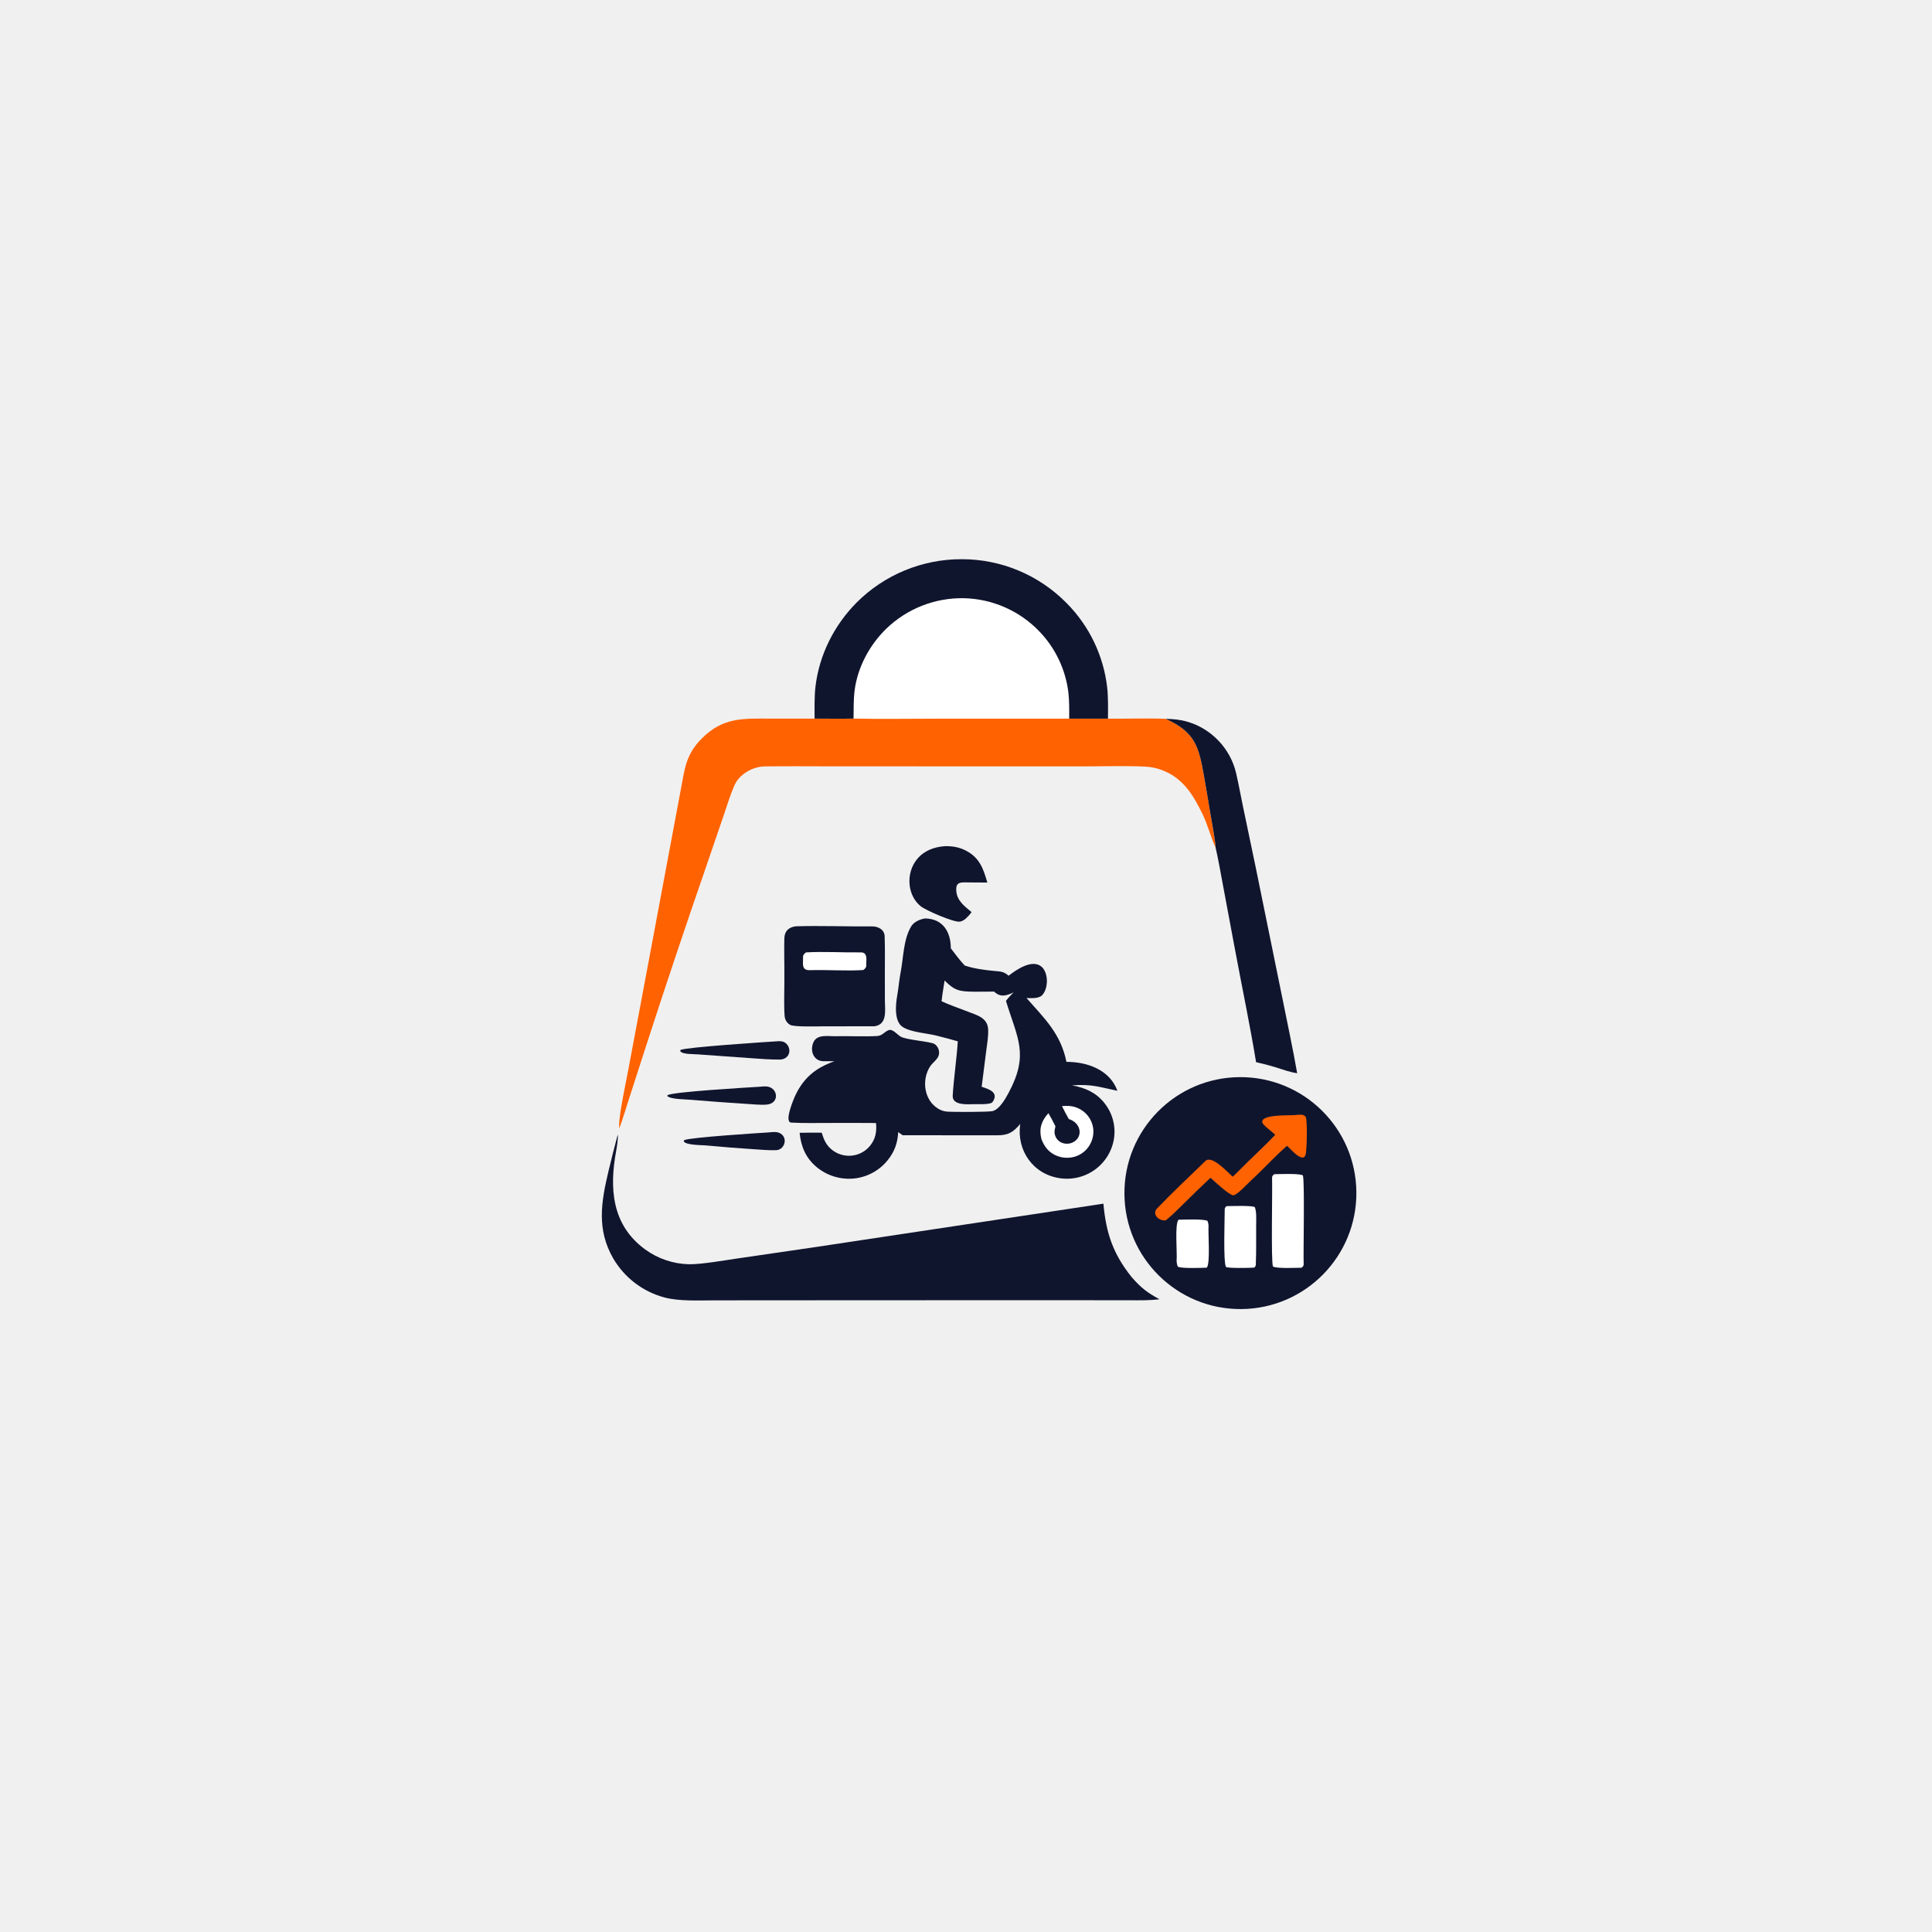
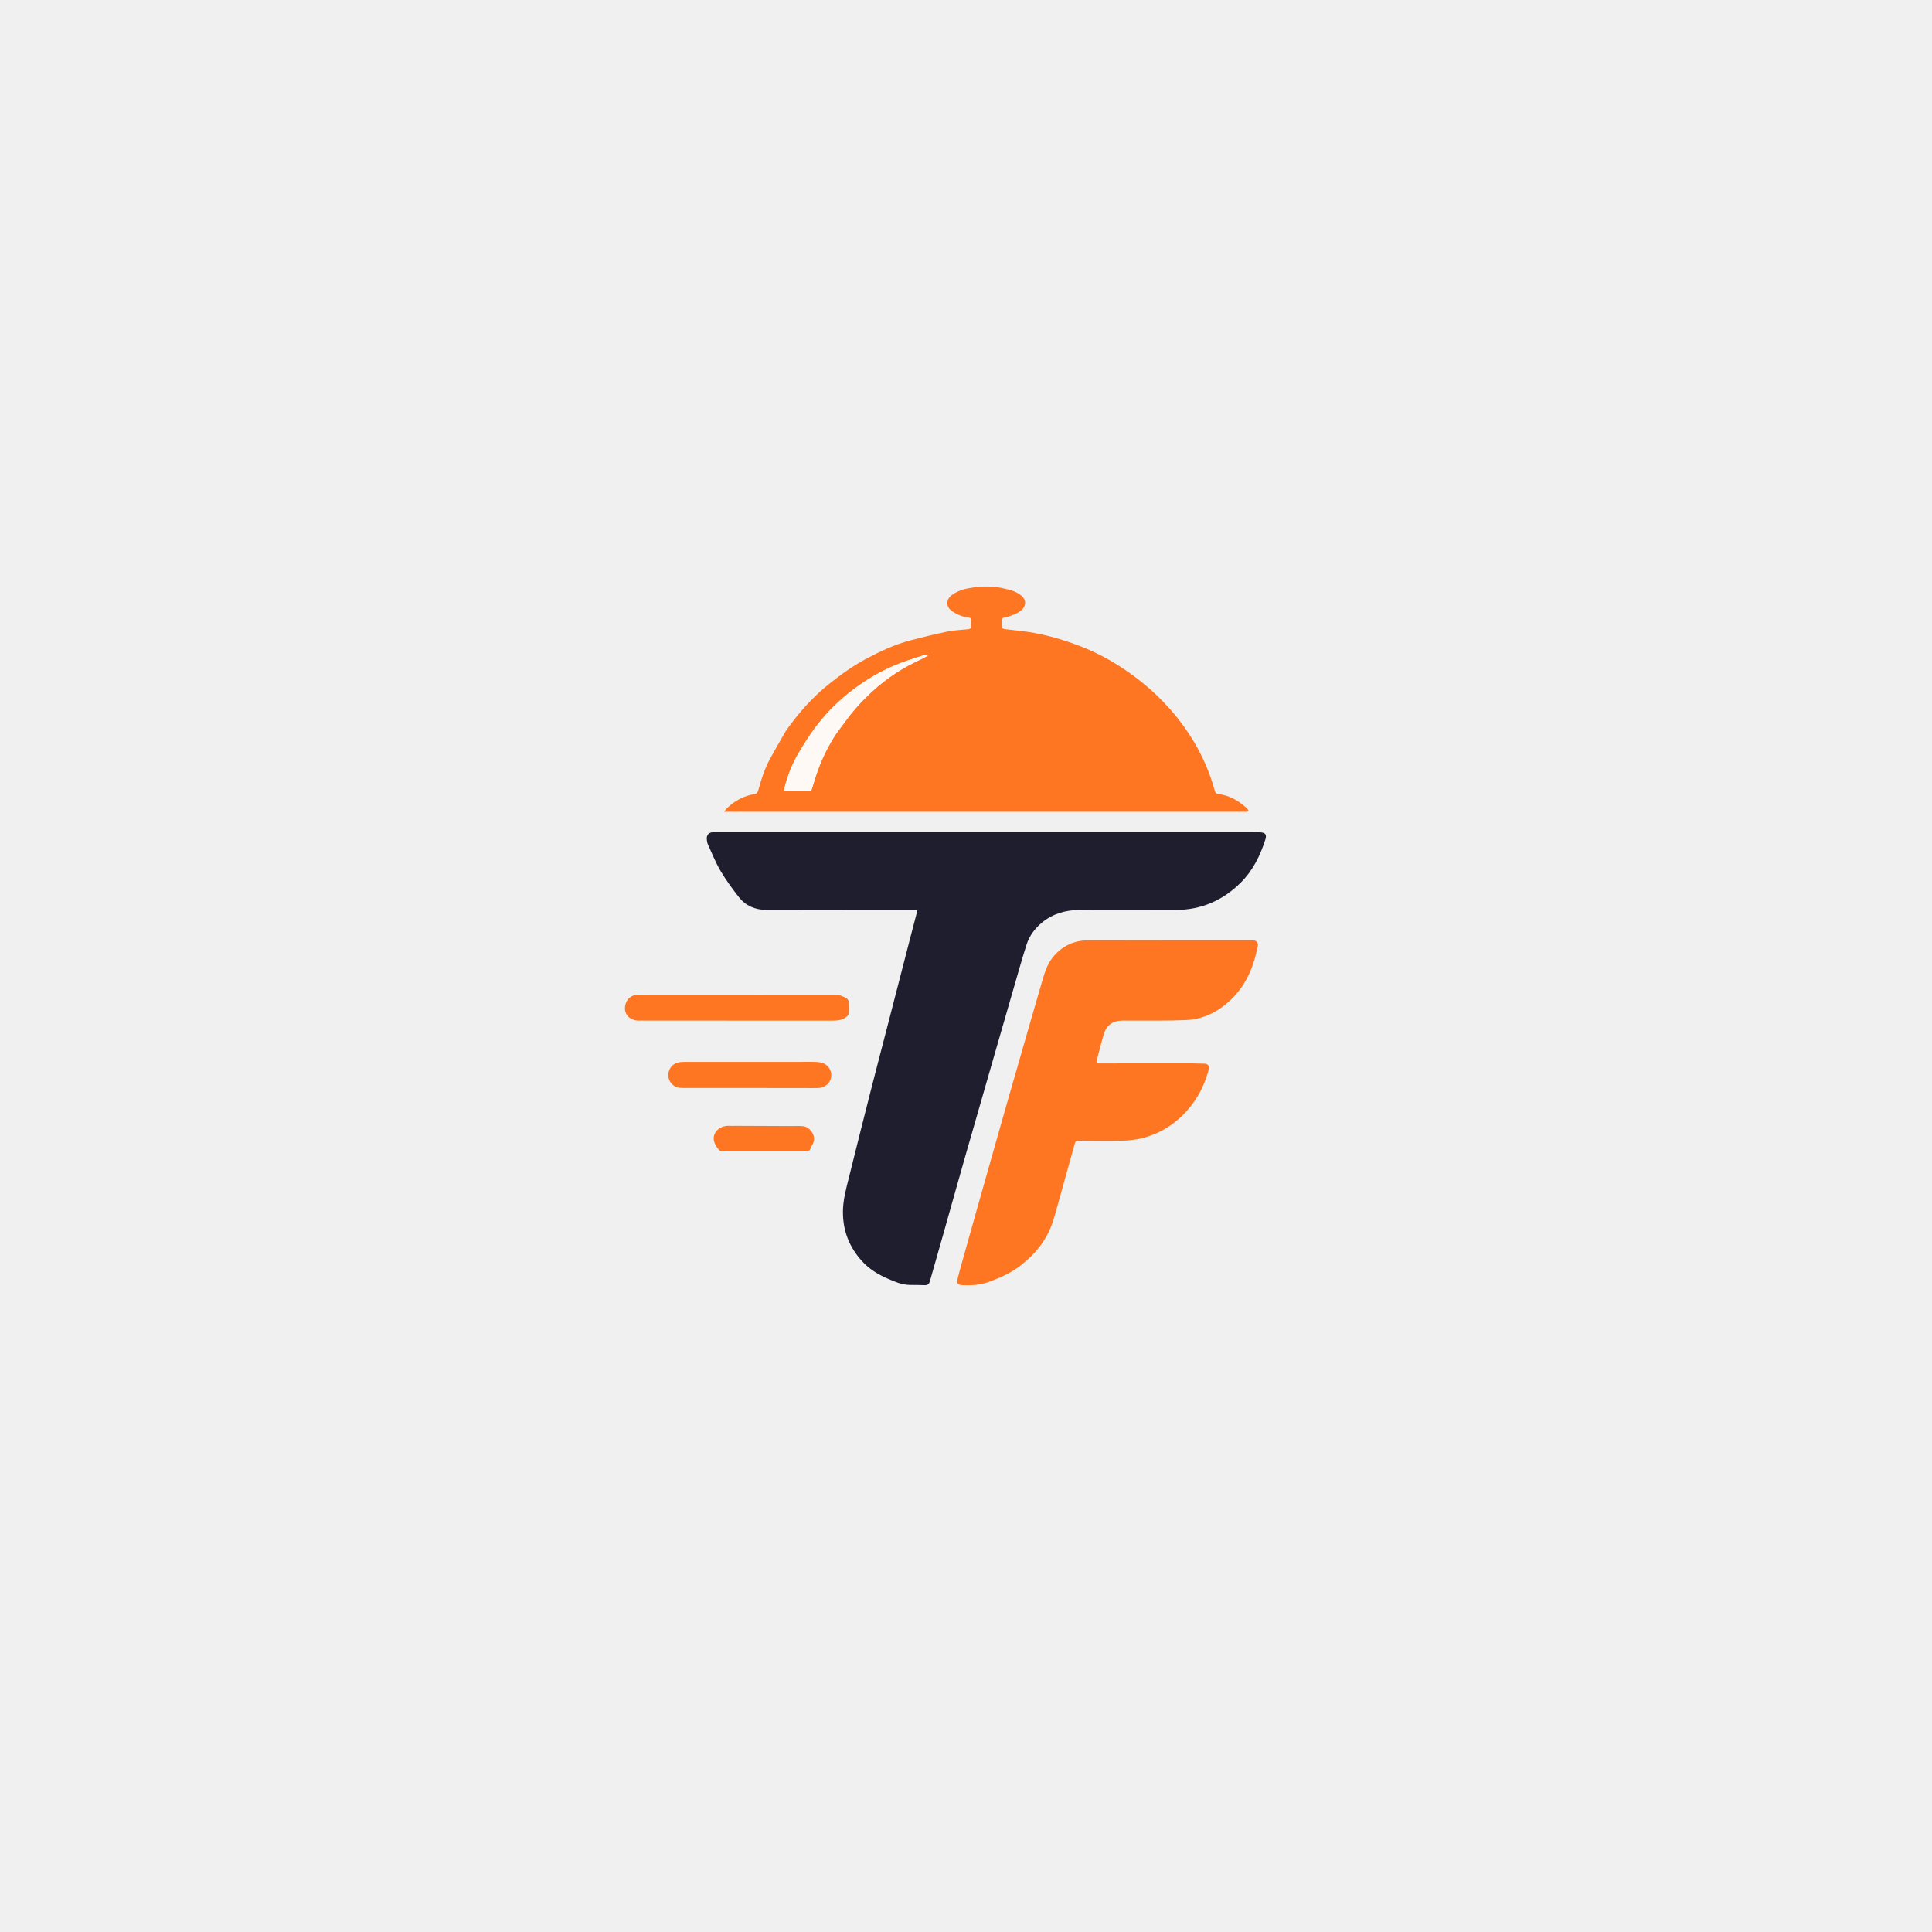
<svg xmlns="http://www.w3.org/2000/svg" width="108" height="108" viewBox="0 0 108 108" fill="none">
-   <mask id="mask0_1_1138" style="mask-type:luminance" maskUnits="userSpaceOnUse" x="24" y="24" width="60" height="60">
-     <path d="M83.998 24H24V83.998H83.998V24Z" fill="white" />
-   </mask>
-   <g mask="url(#mask0_1_1138)">
-     <path d="M45.536 40.171C45.535 39.589 45.518 38.932 45.587 38.364C45.803 36.587 46.633 34.944 47.889 33.679C49.444 32.125 51.555 31.254 53.754 31.259C55.961 31.254 58.077 32.139 59.624 33.713C60.887 34.983 61.686 36.642 61.892 38.422C61.954 38.987 61.941 39.601 61.936 40.172C62.98 40.184 64.133 40.142 65.159 40.182C66.824 40.939 67.015 41.73 67.317 43.454C67.43 44.099 67.54 44.745 67.645 45.392C67.721 45.844 67.938 46.964 67.955 47.385C67.71 46.879 67.513 46.114 67.233 45.533C66.704 44.436 66.129 43.482 64.93 43.039C64.638 42.932 64.33 42.871 64.019 42.856C62.994 42.8 61.506 42.844 60.456 42.844L53.588 42.842L46.398 42.84C45.184 42.839 43.968 42.828 42.756 42.843C42.074 42.852 41.328 43.277 41.051 43.912C40.819 44.446 40.644 45.022 40.457 45.575L39.437 48.554C38.308 51.818 37.211 55.092 36.147 58.377L35.172 61.396C34.996 61.944 34.814 62.554 34.618 63.088C34.614 63.017 34.612 62.946 34.611 62.875C34.604 62.313 34.991 60.486 35.113 59.846L36.157 54.286L37.627 46.432L38.059 44.125C38.275 42.971 38.34 42.176 39.222 41.289C40.43 40.076 41.547 40.168 43.12 40.171L45.536 40.171Z" fill="white" />
-     <path d="M47.714 40.169C49.228 40.204 50.873 40.174 52.397 40.174L59.768 40.172L61.936 40.172C62.98 40.184 64.133 40.142 65.159 40.182C66.824 40.939 67.015 41.73 67.317 43.454C67.43 44.099 67.54 44.745 67.645 45.392C67.721 45.844 67.938 46.964 67.955 47.385C67.71 46.879 67.513 46.114 67.233 45.533C66.704 44.436 66.129 43.482 64.93 43.039C64.638 42.932 64.33 42.871 64.019 42.856C62.994 42.8 61.506 42.844 60.456 42.844L53.588 42.842L46.398 42.84C45.184 42.839 43.968 42.828 42.756 42.843C42.074 42.852 41.328 43.277 41.051 43.912C40.819 44.446 40.644 45.022 40.457 45.575L39.437 48.554C38.308 51.818 37.211 55.092 36.147 58.377L35.172 61.396C34.996 61.944 34.814 62.554 34.618 63.088C34.614 63.017 34.612 62.946 34.611 62.875C34.604 62.313 34.991 60.486 35.113 59.846L36.157 54.286L37.627 46.432L38.059 44.125C38.275 42.971 38.34 42.176 39.222 41.289C40.43 40.076 41.547 40.168 43.12 40.171L45.536 40.171C46.249 40.171 47.004 40.184 47.714 40.169Z" fill="#FE6201" />
-     <path d="M45.536 40.171C45.535 39.589 45.518 38.932 45.587 38.364C45.803 36.587 46.633 34.944 47.889 33.679C49.444 32.125 51.555 31.254 53.754 31.259C55.961 31.254 58.077 32.139 59.624 33.713C60.887 34.983 61.686 36.642 61.892 38.422C61.954 38.987 61.941 39.601 61.936 40.172L59.768 40.172C59.771 39.693 59.778 39.181 59.723 38.707C59.567 37.431 59.003 36.24 58.115 35.311C57.007 34.147 55.48 33.473 53.873 33.44C52.261 33.411 50.703 34.025 49.544 35.145C48.609 36.053 47.937 37.302 47.773 38.6C47.711 39.087 47.719 39.67 47.714 40.169C47.004 40.184 46.249 40.171 45.536 40.171Z" fill="#10152E" />
-     <path d="M69.299 60.212C72.876 60.19 75.796 63.069 75.822 66.646C75.849 70.224 72.973 73.147 69.396 73.178C65.812 73.209 62.883 70.327 62.856 66.743C62.83 63.159 65.716 60.234 69.299 60.212Z" fill="#10152E" />
-     <path d="M72.341 62.337C72.466 62.326 72.596 62.309 72.722 62.311C72.809 62.312 72.93 62.349 72.984 62.423C73.096 62.579 73.058 64.338 72.98 64.558C72.949 64.646 72.928 64.669 72.846 64.71C72.545 64.717 72.194 64.275 71.945 64.05C71.264 64.641 70.633 65.345 69.97 65.955C69.783 66.118 69.147 66.829 68.936 66.817C68.706 66.806 67.868 66.016 67.666 65.84C67.173 66.304 66.687 66.775 66.206 67.251C65.896 67.554 65.502 67.959 65.163 68.219C64.759 68.263 64.387 67.859 64.678 67.556C65.549 66.646 66.479 65.781 67.381 64.902C67.742 64.55 68.604 65.512 68.906 65.777C69.035 65.665 69.166 65.536 69.286 65.413C69.939 64.746 70.645 64.114 71.287 63.437C71.13 63.277 70.606 62.904 70.565 62.755C70.44 62.29 72.034 62.357 72.341 62.337Z" fill="#FE6201" />
-     <path d="M71.229 65.638C71.562 65.635 72.613 65.585 72.831 65.705C72.941 66.035 72.85 70.035 72.876 70.667C72.88 70.774 72.825 70.805 72.757 70.866C72.423 70.87 71.378 70.923 71.158 70.798C71.044 70.478 71.137 66.502 71.109 65.866C71.103 65.732 71.147 65.717 71.229 65.638Z" fill="white" />
-     <path d="M68.562 67.423C68.852 67.423 69.951 67.377 70.143 67.477C70.25 67.72 70.222 68.199 70.22 68.474C70.215 69.216 70.231 69.963 70.2 70.705C70.197 70.769 70.16 70.813 70.121 70.859C69.856 70.883 68.574 70.902 68.531 70.819C68.374 70.52 68.464 68.096 68.463 67.589C68.463 67.513 68.53 67.459 68.562 67.423Z" fill="white" />
-     <path d="M65.88 68.183C66.218 68.18 67.152 68.134 67.48 68.234C67.529 68.261 67.561 68.484 67.558 68.523C67.526 68.916 67.668 70.621 67.46 70.863C67.159 70.876 66.147 70.915 65.856 70.819C65.8 70.78 65.767 70.513 65.773 70.462C65.816 70.068 65.656 68.424 65.88 68.183Z" fill="white" />
-     <path d="M51.711 51.341C52.716 51.357 53.151 52.1 53.151 53.012C53.376 53.308 53.675 53.708 53.927 53.973C54.454 54.149 55.021 54.223 55.573 54.276C55.933 54.31 56.101 54.299 56.382 54.543C56.806 54.215 57.704 53.583 58.234 54.048C58.618 54.404 58.608 55.256 58.261 55.627C58.066 55.836 57.652 55.794 57.383 55.791C58.413 56.959 59.295 57.788 59.615 59.359C60.769 59.354 62.04 59.8 62.463 60.975C61.423 60.761 61.054 60.596 59.924 60.67C60.655 60.809 61.25 61.056 61.733 61.654C62.167 62.19 62.367 62.88 62.284 63.565C62.196 64.272 61.827 64.913 61.26 65.345C60.688 65.78 59.966 65.967 59.255 65.864C57.755 65.65 56.818 64.316 57.031 62.831C56.642 63.285 56.373 63.465 55.755 63.463C55.286 63.462 54.808 63.464 54.338 63.464L50.462 63.46C50.38 63.409 50.29 63.342 50.21 63.285C50.18 63.885 50.005 64.382 49.624 64.853C49.159 65.434 48.479 65.803 47.738 65.879C46.993 65.953 46.249 65.728 45.668 65.255C45.05 64.746 44.775 64.104 44.7 63.324C45.114 63.31 45.52 63.316 45.934 63.319C46.049 63.681 46.157 63.971 46.457 64.233C46.763 64.5 47.163 64.634 47.568 64.604C47.978 64.576 48.358 64.382 48.622 64.067C48.945 63.684 49.017 63.258 48.97 62.778C48.122 62.771 47.274 62.769 46.427 62.774C45.704 62.769 44.943 62.797 44.225 62.753C43.815 62.727 44.373 61.412 44.468 61.216C44.947 60.219 45.615 59.692 46.641 59.326C46.462 59.326 46.253 59.316 46.076 59.323C45.479 59.346 45.25 58.731 45.48 58.246C45.688 57.806 46.282 57.933 46.69 57.925C47.461 57.909 48.253 57.953 49.025 57.915C49.331 57.9 49.42 57.681 49.68 57.585C49.911 57.501 50.167 57.853 50.356 57.952C50.686 58.139 52.048 58.221 52.251 58.366C52.38 58.456 52.466 58.596 52.489 58.751C52.551 59.173 52.181 59.325 51.992 59.617C51.508 60.366 51.651 61.498 52.445 61.977C52.589 62.065 52.751 62.12 52.919 62.138C53.165 62.165 55.289 62.173 55.506 62.106C55.893 61.988 56.216 61.4 56.394 61.066C57.534 58.927 56.873 58.045 56.234 55.953C56.356 55.778 56.511 55.629 56.66 55.476C56.255 55.666 55.924 55.767 55.572 55.431C55.202 55.437 54.832 55.439 54.462 55.437C53.655 55.426 53.368 55.39 52.804 54.809C52.743 55.193 52.676 55.586 52.635 55.972C53.113 56.19 53.625 56.364 54.12 56.557C54.613 56.749 55.208 56.892 55.238 57.546C55.257 57.948 55.173 58.402 55.123 58.805L54.876 60.751C55.279 60.882 55.863 61.066 55.483 61.604C55.369 61.766 54.644 61.718 54.425 61.724C54.066 61.733 53.225 61.798 53.257 61.247C53.317 60.237 53.477 59.223 53.541 58.211C53.167 58.1 52.83 58.015 52.437 57.914C51.847 57.75 50.997 57.73 50.477 57.419C49.965 57.114 50.068 56.131 50.156 55.646C50.234 55.212 50.262 54.781 50.347 54.347C50.508 53.513 50.495 52.535 50.932 51.792C51.087 51.529 51.425 51.387 51.711 51.341Z" fill="#10152E" />
-     <path d="M59.365 61.833C59.647 61.808 59.867 61.808 60.136 61.899C60.515 62.026 60.825 62.304 60.992 62.667C61.161 63.038 61.164 63.44 61.01 63.816C60.859 64.187 60.561 64.48 60.187 64.623C59.81 64.766 59.392 64.753 59.023 64.588C58.609 64.403 58.365 64.08 58.213 63.665C58.073 63.089 58.216 62.652 58.608 62.227C58.75 62.465 58.874 62.715 59.001 62.962C58.954 63.165 58.915 63.303 58.995 63.508C59.058 63.676 59.19 63.811 59.357 63.879C59.545 63.956 59.756 63.954 59.942 63.873C60.55 63.608 60.48 62.786 59.745 62.553C59.612 62.316 59.485 62.077 59.365 61.833Z" fill="white" />
-     <path d="M34.533 63.425C34.567 63.594 34.482 64.131 34.446 64.326C34.062 66.398 34.179 68.471 36.068 69.846C36.778 70.362 37.627 70.65 38.504 70.672C39.182 70.686 40.489 70.456 41.214 70.35L45.537 69.719L61.681 67.286C61.831 68.921 62.208 70.07 63.249 71.378C63.77 71.977 64.129 72.262 64.816 72.627C64.273 72.702 63.698 72.686 63.148 72.686L61.121 72.684L53.989 72.683L43.067 72.688L39.935 72.691C39.07 72.692 37.986 72.747 37.168 72.536C35.953 72.218 34.914 71.431 34.28 70.348C33.35 68.735 33.603 67.21 34.007 65.501C34.172 64.806 34.347 64.115 34.533 63.425Z" fill="#10152E" />
-     <path d="M65.159 40.182C65.597 40.197 65.946 40.221 66.37 40.343C67.722 40.731 68.785 41.853 69.1 43.224C69.235 43.81 69.349 44.425 69.471 45.024L70.2 48.51L71.706 55.899C71.98 57.263 72.273 58.625 72.513 59.995C72.08 59.931 71.678 59.776 71.258 59.647C70.914 59.544 70.567 59.454 70.216 59.377C69.877 57.313 69.425 55.159 69.039 53.089L68.366 49.491C68.237 48.806 68.109 48.06 67.955 47.385C67.938 46.964 67.721 45.844 67.645 45.392C67.54 44.745 67.43 44.099 67.317 43.454C67.015 41.73 66.824 40.939 65.159 40.182Z" fill="#10152E" />
-     <path d="M44.464 51.782C45.875 51.737 47.344 51.8 48.759 51.786C49.086 51.783 49.439 51.962 49.452 52.332C49.477 52.997 49.464 53.677 49.464 54.345L49.465 55.897C49.465 56.476 49.624 57.263 48.88 57.37L46.042 57.372C45.694 57.373 44.391 57.418 44.164 57.288C44.023 57.207 43.921 57.073 43.881 56.916C43.801 56.591 43.857 55.005 43.847 54.548C43.852 53.855 43.826 53.158 43.845 52.465C43.857 52.05 44.074 51.846 44.464 51.782Z" fill="#10152E" />
-     <path d="M45.053 53.24C46.043 53.181 47.127 53.253 48.123 53.239C48.54 53.233 48.411 53.723 48.423 53.989C48.428 54.088 48.333 54.169 48.262 54.225C47.298 54.288 46.245 54.202 45.274 54.233C44.767 54.249 44.908 53.833 44.89 53.493C44.884 53.378 44.972 53.307 45.053 53.24Z" fill="white" />
-     <path d="M52.785 47.303C53.229 47.286 53.64 47.357 54.033 47.57C54.775 47.972 54.974 48.581 55.193 49.335C54.755 49.337 54.315 49.325 53.877 49.326C53.521 49.327 53.433 49.467 53.457 49.803C53.496 50.355 53.924 50.663 54.312 50.988C54.179 51.165 54.127 51.219 53.964 51.371C53.875 51.44 53.765 51.505 53.652 51.521C53.319 51.569 51.764 50.895 51.471 50.662C51.108 50.373 50.895 49.924 50.848 49.468C50.794 48.953 50.939 48.418 51.272 48.018C51.657 47.554 52.2 47.355 52.785 47.303Z" fill="#10152E" />
-     <path d="M43.531 58.203C43.693 58.198 43.835 58.227 43.955 58.34C44.067 58.446 44.129 58.594 44.127 58.748C44.12 59.043 43.878 59.226 43.601 59.23C43.069 59.236 42.511 59.19 41.979 59.153L39.022 58.941C38.784 58.917 38.112 58.954 38.019 58.743L38.045 58.693C38.298 58.543 42.898 58.24 43.531 58.203Z" fill="#10152E" />
-     <path d="M42.438 60.751C42.541 60.742 42.651 60.731 42.754 60.73C43.495 60.705 43.633 61.688 42.853 61.748C42.489 61.777 42.019 61.724 41.649 61.702C40.631 61.638 39.613 61.563 38.597 61.477C38.326 61.453 37.445 61.453 37.297 61.26L37.328 61.213C37.73 61.026 41.755 60.794 42.438 60.751Z" fill="#10152E" />
-     <path d="M42.948 63.304C43.225 63.284 43.498 63.225 43.717 63.429C44.033 63.724 43.812 64.281 43.388 64.296C42.98 64.311 42.555 64.269 42.147 64.243C41.244 64.185 40.342 64.113 39.441 64.028C39.198 64.01 38.276 64.015 38.216 63.782L38.259 63.731C38.598 63.58 42.402 63.337 42.948 63.304Z" fill="#10152E" />
-   </g>
+   <path d="M48.191 70.504C48.595 70.951 49.096 71.249 49.644 71.487C50.036 71.657 50.424 71.824 50.86 71.83C51.14 71.834 51.42 71.83 51.7 71.843C51.868 71.85 51.94 71.769 51.982 71.62C52.227 70.75 52.479 69.881 52.725 69.011C53.123 67.601 53.516 66.19 53.918 64.782C54.487 62.788 55.063 60.795 55.637 58.802C56.08 57.261 56.524 55.719 56.971 54.178C57.106 53.713 57.241 53.247 57.392 52.787C57.552 52.299 57.857 51.896 58.245 51.576C58.85 51.077 59.566 50.869 60.348 50.87C62.143 50.873 63.938 50.877 65.733 50.868C67.157 50.861 68.366 50.334 69.372 49.326C70.044 48.654 70.445 47.83 70.732 46.941C70.825 46.653 70.738 46.537 70.432 46.527C70.127 46.517 69.822 46.522 69.517 46.522C59.832 46.522 50.147 46.522 40.462 46.522C40.272 46.522 40.082 46.519 39.892 46.519C39.624 46.519 39.484 46.669 39.511 46.937C39.521 47.035 39.541 47.138 39.582 47.227C39.807 47.717 40.006 48.222 40.279 48.684C40.58 49.194 40.933 49.676 41.298 50.144C41.679 50.633 42.21 50.861 42.832 50.863C44.247 50.866 45.662 50.867 47.077 50.868C48.422 50.869 49.767 50.868 51.112 50.87C51.279 50.87 51.286 50.883 51.244 51.043C51.148 51.411 51.051 51.778 50.956 52.146C50.516 53.849 50.076 55.553 49.636 57.256C49.302 58.548 48.962 59.839 48.633 61.133C48.231 62.712 47.836 64.293 47.442 65.874C47.288 66.489 47.122 67.1 47.12 67.745C47.117 68.801 47.471 69.71 48.191 70.504ZM43.942 40.836C43.633 41.378 43.314 41.914 43.02 42.464C42.729 43.008 42.546 43.597 42.381 44.19C42.349 44.307 42.294 44.369 42.161 44.392C41.556 44.492 41.042 44.777 40.608 45.207C40.566 45.249 40.535 45.303 40.477 45.381C40.807 45.381 41.095 45.381 41.383 45.381C45.358 45.38 49.332 45.38 53.307 45.38C58.496 45.38 63.686 45.379 68.876 45.379C69.14 45.379 69.405 45.385 69.67 45.382C69.714 45.381 69.757 45.35 69.8 45.333C69.781 45.295 69.765 45.254 69.74 45.22C69.721 45.192 69.692 45.169 69.666 45.146C69.221 44.759 68.732 44.458 68.131 44.392C67.987 44.377 67.936 44.306 67.899 44.171C67.669 43.34 67.345 42.543 66.928 41.79C66.494 41.008 65.977 40.282 65.379 39.609C64.502 38.62 63.493 37.797 62.373 37.107C61.691 36.687 60.972 36.337 60.221 36.057C59.347 35.731 58.454 35.478 57.533 35.332C57.075 35.26 56.611 35.224 56.151 35.164C56.1 35.157 56.024 35.112 56.015 35.072C55.99 34.972 56 34.864 55.992 34.76C55.979 34.607 56.031 34.519 56.199 34.505C56.297 34.497 56.394 34.461 56.488 34.428C56.739 34.339 56.984 34.238 57.169 34.036C57.367 33.819 57.35 33.527 57.133 33.329C56.844 33.063 56.474 32.973 56.112 32.891C55.552 32.765 54.977 32.757 54.412 32.839C53.989 32.9 53.566 32.993 53.208 33.261C52.859 33.523 52.867 33.935 53.234 34.176C53.513 34.359 53.814 34.49 54.149 34.522C54.238 34.531 54.275 34.567 54.273 34.653C54.271 34.778 54.272 34.903 54.273 35.028C54.273 35.125 54.233 35.163 54.129 35.173C53.732 35.209 53.329 35.228 52.94 35.308C52.251 35.449 51.567 35.619 50.887 35.797C50.016 36.025 49.207 36.405 48.416 36.828C47.668 37.227 46.985 37.72 46.324 38.249C45.402 38.986 44.637 39.863 43.942 40.836ZM58.929 53.424C58.592 53.794 58.431 54.252 58.294 54.718C57.883 56.123 57.48 57.53 57.075 58.937C56.786 59.94 56.496 60.943 56.209 61.947C55.939 62.894 55.672 63.841 55.404 64.788C55.117 65.802 54.829 66.816 54.543 67.831C54.28 68.763 54.019 69.697 53.758 70.63C53.675 70.928 53.588 71.226 53.519 71.527C53.474 71.719 53.543 71.82 53.703 71.833C54.261 71.876 54.821 71.837 55.341 71.639C55.927 71.416 56.505 71.163 57.012 70.772C57.855 70.122 58.513 69.338 58.847 68.313C58.985 67.89 59.099 67.46 59.218 67.032C59.498 66.031 59.776 65.03 60.054 64.028C60.125 63.773 60.123 63.769 60.388 63.769C61.162 63.769 61.938 63.787 62.712 63.767C63.094 63.757 63.484 63.719 63.852 63.625C64.986 63.337 65.896 62.7 66.612 61.775C67.072 61.179 67.375 60.512 67.57 59.791C67.626 59.584 67.53 59.463 67.313 59.457C67.094 59.451 66.874 59.445 66.654 59.444C65.614 59.442 64.574 59.442 63.534 59.442C62.835 59.442 62.135 59.443 61.435 59.447C61.314 59.447 61.273 59.404 61.306 59.282C61.44 58.791 61.559 58.295 61.704 57.807C61.853 57.306 62.225 57.049 62.743 57.053C62.923 57.055 63.103 57.056 63.283 57.054C64.302 57.047 65.323 57.07 66.341 57.02C67.271 56.975 68.07 56.567 68.753 55.937C69.371 55.369 69.782 54.665 70.054 53.88C70.162 53.565 70.234 53.236 70.307 52.91C70.357 52.684 70.252 52.571 70.019 52.564C69.989 52.563 69.959 52.563 69.929 52.563C68.779 52.563 67.629 52.563 66.479 52.563C64.595 52.563 62.71 52.556 60.825 52.565C60.08 52.568 59.441 52.84 58.929 53.424ZM38.355 55.602C37.465 55.602 36.575 55.599 35.685 55.603C35.236 55.605 34.934 55.923 34.934 56.38C34.934 56.757 35.258 57.049 35.685 57.053C36.035 57.056 36.385 57.053 36.735 57.053C39.994 57.053 43.254 57.052 46.514 57.056C46.822 57.057 47.114 57.031 47.352 56.812C47.398 56.77 47.447 56.705 47.449 56.648C47.46 56.434 47.462 56.218 47.448 56.004C47.443 55.937 47.392 55.85 47.336 55.815C47.132 55.69 46.919 55.599 46.664 55.6C43.904 55.605 41.145 55.602 38.355 55.602ZM42.255 60.821C43.145 60.821 44.034 60.822 44.923 60.822C45.188 60.822 45.453 60.832 45.718 60.822C46.143 60.807 46.457 60.513 46.468 60.135C46.479 59.724 46.198 59.419 45.763 59.374C45.659 59.363 45.553 59.358 45.449 59.358C43.025 59.358 40.602 59.357 38.178 59.361C38.065 59.361 37.947 59.379 37.84 59.415C37.342 59.582 37.196 60.226 37.561 60.601C37.742 60.787 37.97 60.821 38.207 60.821C39.547 60.823 40.886 60.822 42.255 60.821ZM41.155 62.934C41.035 62.935 40.915 62.942 40.796 62.934C40.183 62.888 39.706 63.402 39.969 63.947C40.035 64.083 40.12 64.224 40.233 64.316C40.303 64.373 40.444 64.346 40.554 64.346C41.983 64.347 43.413 64.347 44.843 64.346C44.953 64.346 45.063 64.346 45.172 64.336C45.209 64.333 45.257 64.307 45.274 64.277C45.324 64.192 45.349 64.092 45.403 64.01C45.708 63.539 45.281 62.991 44.897 62.954C44.68 62.932 44.459 62.948 44.24 62.947C43.22 62.943 42.201 62.938 41.155 62.934Z" fill="#FFFEFF" />
+   <path d="M48.184 70.496C47.471 69.71 47.117 68.801 47.12 67.745C47.122 67.1 47.288 66.489 47.442 65.874C47.836 64.293 48.231 62.712 48.633 61.133C48.962 59.839 49.302 58.548 49.636 57.256C50.076 55.553 50.516 53.849 50.956 52.146C51.051 51.778 51.148 51.411 51.244 51.043C51.286 50.883 51.279 50.87 51.112 50.87C49.767 50.868 48.422 50.869 47.077 50.868C45.662 50.867 44.247 50.866 42.832 50.863C42.21 50.861 41.679 50.633 41.298 50.144C40.933 49.676 40.58 49.194 40.279 48.684C40.006 48.222 39.807 47.717 39.582 47.227C39.541 47.138 39.521 47.035 39.511 46.937C39.484 46.669 39.624 46.519 39.892 46.519C40.082 46.519 40.272 46.522 40.462 46.522C50.147 46.522 59.832 46.522 69.517 46.522C69.822 46.522 70.127 46.517 70.432 46.527C70.738 46.537 70.825 46.653 70.732 46.941C70.445 47.83 70.044 48.654 69.372 49.326C68.366 50.334 67.157 50.861 65.733 50.868C63.938 50.877 62.143 50.873 60.348 50.87C59.566 50.869 58.85 51.077 58.245 51.576C57.857 51.896 57.552 52.299 57.392 52.787C57.241 53.247 57.106 53.713 56.971 54.178C56.524 55.719 56.081 57.261 55.637 58.802C55.063 60.795 54.487 62.788 53.918 64.782C53.516 66.19 53.123 67.601 52.725 69.011C52.479 69.881 52.227 70.75 51.982 71.62C51.94 71.769 51.868 71.85 51.7 71.843C51.42 71.83 51.14 71.834 50.86 71.83C50.424 71.824 50.036 71.657 49.644 71.487C49.096 71.249 48.595 70.951 48.184 70.496Z" fill="#1E1E2E" />
+   <path d="M43.948 40.827C44.637 39.863 45.402 38.986 46.324 38.249C46.985 37.72 47.668 37.227 48.416 36.828C49.207 36.405 50.016 36.025 50.887 35.797C51.567 35.619 52.251 35.449 52.94 35.308C53.329 35.228 53.732 35.209 54.129 35.173C54.233 35.163 54.273 35.125 54.273 35.028C54.272 34.903 54.271 34.778 54.273 34.653C54.275 34.567 54.238 34.531 54.15 34.522C53.814 34.49 53.513 34.359 53.234 34.176C52.867 33.935 52.859 33.523 53.208 33.261C53.566 32.993 53.989 32.9 54.412 32.839C54.977 32.757 55.552 32.765 56.112 32.891C56.474 32.973 56.844 33.063 57.133 33.329C57.35 33.527 57.367 33.819 57.169 34.036C56.984 34.238 56.739 34.339 56.488 34.428C56.394 34.461 56.297 34.497 56.199 34.505C56.031 34.519 55.979 34.607 55.992 34.76C56 34.864 55.99 34.972 56.015 35.072C56.024 35.112 56.1 35.157 56.151 35.164C56.611 35.224 57.075 35.26 57.533 35.332C58.454 35.478 59.347 35.731 60.221 36.057C60.972 36.337 61.691 36.687 62.373 37.107C63.493 37.797 64.502 38.62 65.379 39.609C65.977 40.282 66.494 41.008 66.928 41.79C67.345 42.543 67.669 43.34 67.899 44.171C67.936 44.306 67.987 44.377 68.131 44.392C68.732 44.458 69.221 44.759 69.666 45.146C69.692 45.169 69.721 45.192 69.74 45.22C69.765 45.254 69.781 45.295 69.8 45.333C69.757 45.35 69.714 45.381 69.67 45.382C69.405 45.385 69.141 45.379 68.876 45.379C63.686 45.379 58.497 45.38 53.307 45.38C49.332 45.38 45.358 45.38 41.383 45.381C41.095 45.381 40.807 45.381 40.477 45.381C40.535 45.303 40.566 45.249 40.608 45.207C41.042 44.777 41.556 44.492 42.161 44.392C42.294 44.369 42.349 44.307 42.382 44.19C42.546 43.597 42.729 43.008 43.02 42.464C43.314 41.914 43.634 41.378 43.948 40.827ZM46.76 40.987C47.114 40.523 47.444 40.038 47.827 39.599C48.593 38.721 49.473 37.967 50.478 37.372C50.876 37.136 51.302 36.948 51.714 36.735C51.787 36.697 51.852 36.643 51.92 36.596C51.837 36.585 51.763 36.592 51.694 36.613C51.361 36.718 51.028 36.824 50.697 36.936C49.637 37.294 48.666 37.823 47.772 38.49C46.938 39.112 46.197 39.834 45.577 40.668C45.238 41.124 44.934 41.608 44.644 42.096C44.283 42.705 44.024 43.361 43.854 44.05C43.814 44.211 43.837 44.236 44.001 44.236C44.401 44.236 44.801 44.232 45.2 44.236C45.303 44.237 45.351 44.204 45.381 44.104C45.485 43.76 45.588 43.415 45.71 43.078C45.975 42.347 46.319 41.654 46.76 40.987Z" fill="#FF7622" />
+   <path d="M58.935 53.415C59.441 52.84 60.08 52.568 60.825 52.565C62.71 52.556 64.594 52.563 66.479 52.563C67.629 52.563 68.779 52.563 69.929 52.563C69.959 52.563 69.989 52.563 70.019 52.564C70.252 52.571 70.357 52.684 70.307 52.91C70.234 53.236 70.162 53.565 70.053 53.88C69.782 54.665 69.371 55.369 68.753 55.937C68.07 56.567 67.271 56.975 66.341 57.02C65.323 57.07 64.302 57.047 63.283 57.054C63.103 57.056 62.923 57.055 62.743 57.053C62.225 57.049 61.853 57.306 61.704 57.807C61.559 58.295 61.44 58.791 61.306 59.282C61.273 59.404 61.314 59.447 61.435 59.447C62.135 59.443 62.834 59.442 63.534 59.442C64.574 59.442 65.614 59.442 66.654 59.444C66.874 59.445 67.093 59.451 67.313 59.457C67.53 59.463 67.626 59.584 67.57 59.791C67.375 60.512 67.072 61.179 66.612 61.775C65.896 62.7 64.986 63.337 63.852 63.625C63.483 63.719 63.093 63.757 62.712 63.767C61.938 63.787 61.162 63.769 60.387 63.769C60.123 63.769 60.124 63.773 60.054 64.028C59.776 65.03 59.498 66.031 59.218 67.032C59.099 67.46 58.985 67.89 58.847 68.313C58.513 69.338 57.855 70.122 57.012 70.772C56.505 71.163 55.927 71.416 55.341 71.639C54.821 71.837 54.261 71.876 53.703 71.833C53.543 71.82 53.474 71.719 53.519 71.527C53.588 71.226 53.675 70.928 53.758 70.63C54.019 69.697 54.28 68.763 54.543 67.831C54.829 66.816 55.117 65.802 55.404 64.788C55.672 63.841 55.939 62.894 56.209 61.947C56.496 60.943 56.786 59.94 57.075 58.937C57.48 57.53 57.883 56.123 58.294 54.718C58.431 54.252 58.592 53.794 58.935 53.415Z" fill="#FF7622" />
+   <path d="M38.37 55.602C41.145 55.602 43.904 55.605 46.664 55.6C46.919 55.599 47.132 55.69 47.336 55.815C47.392 55.85 47.443 55.937 47.448 56.004C47.462 56.218 47.46 56.434 47.449 56.648C47.447 56.705 47.398 56.77 47.352 56.812C47.114 57.031 46.822 57.057 46.514 57.056C43.254 57.052 39.994 57.053 36.735 57.053C36.385 57.053 36.035 57.056 35.685 57.053C35.258 57.049 34.934 56.757 34.934 56.38C34.934 55.923 35.236 55.605 35.685 55.603C36.575 55.599 37.465 55.602 38.37 55.602Z" fill="#FF7622" />
+   <path d="M42.24 60.821C40.886 60.822 39.547 60.823 38.207 60.821C37.97 60.821 37.742 60.787 37.561 60.601C37.196 60.226 37.342 59.582 37.84 59.415C37.947 59.379 38.065 59.361 38.178 59.361C40.602 59.357 43.025 59.358 45.449 59.358C45.553 59.358 45.659 59.363 45.763 59.374C46.198 59.419 46.479 59.724 46.468 60.135C46.457 60.513 46.143 60.807 45.718 60.822C45.453 60.832 45.188 60.822 44.923 60.822C44.034 60.822 43.145 60.821 42.24 60.821Z" fill="#FF7622" />
+   <path d="M41.168 62.934C42.201 62.938 43.22 62.943 44.24 62.947C44.459 62.948 44.68 62.932 44.897 62.954C45.281 62.991 45.708 63.539 45.403 64.01C45.349 64.092 45.323 64.192 45.274 64.277C45.257 64.307 45.209 64.333 45.172 64.336C45.063 64.346 44.953 64.346 44.843 64.346C43.413 64.347 41.983 64.347 40.554 64.346C40.444 64.346 40.303 64.373 40.233 64.316C40.12 64.224 40.035 64.083 39.969 63.947C39.706 63.402 40.183 62.888 40.796 62.934C40.915 62.942 41.035 62.935 41.168 62.934Z" fill="#FF7622" />
+   <path d="M46.753 40.996C46.318 41.654 45.975 42.347 45.71 43.078C45.587 43.415 45.485 43.76 45.381 44.104C45.351 44.204 45.302 44.237 45.2 44.236C44.8 44.232 44.401 44.236 44.001 44.236C43.837 44.236 43.814 44.211 43.854 44.05C44.024 43.361 44.283 42.705 44.644 42.096C44.934 41.608 45.237 41.124 45.576 40.668C46.197 39.834 46.938 39.112 47.772 38.49C48.666 37.823 49.637 37.294 50.697 36.936C51.028 36.824 51.361 36.718 51.694 36.613C51.763 36.592 51.837 36.585 51.92 36.596C51.852 36.643 51.787 36.697 51.714 36.735C51.302 36.948 50.876 37.136 50.478 37.372C49.472 37.967 48.593 38.721 47.827 39.599C47.444 40.038 47.114 40.523 46.753 40.996Z" fill="#FFF9F5" />
</svg>
